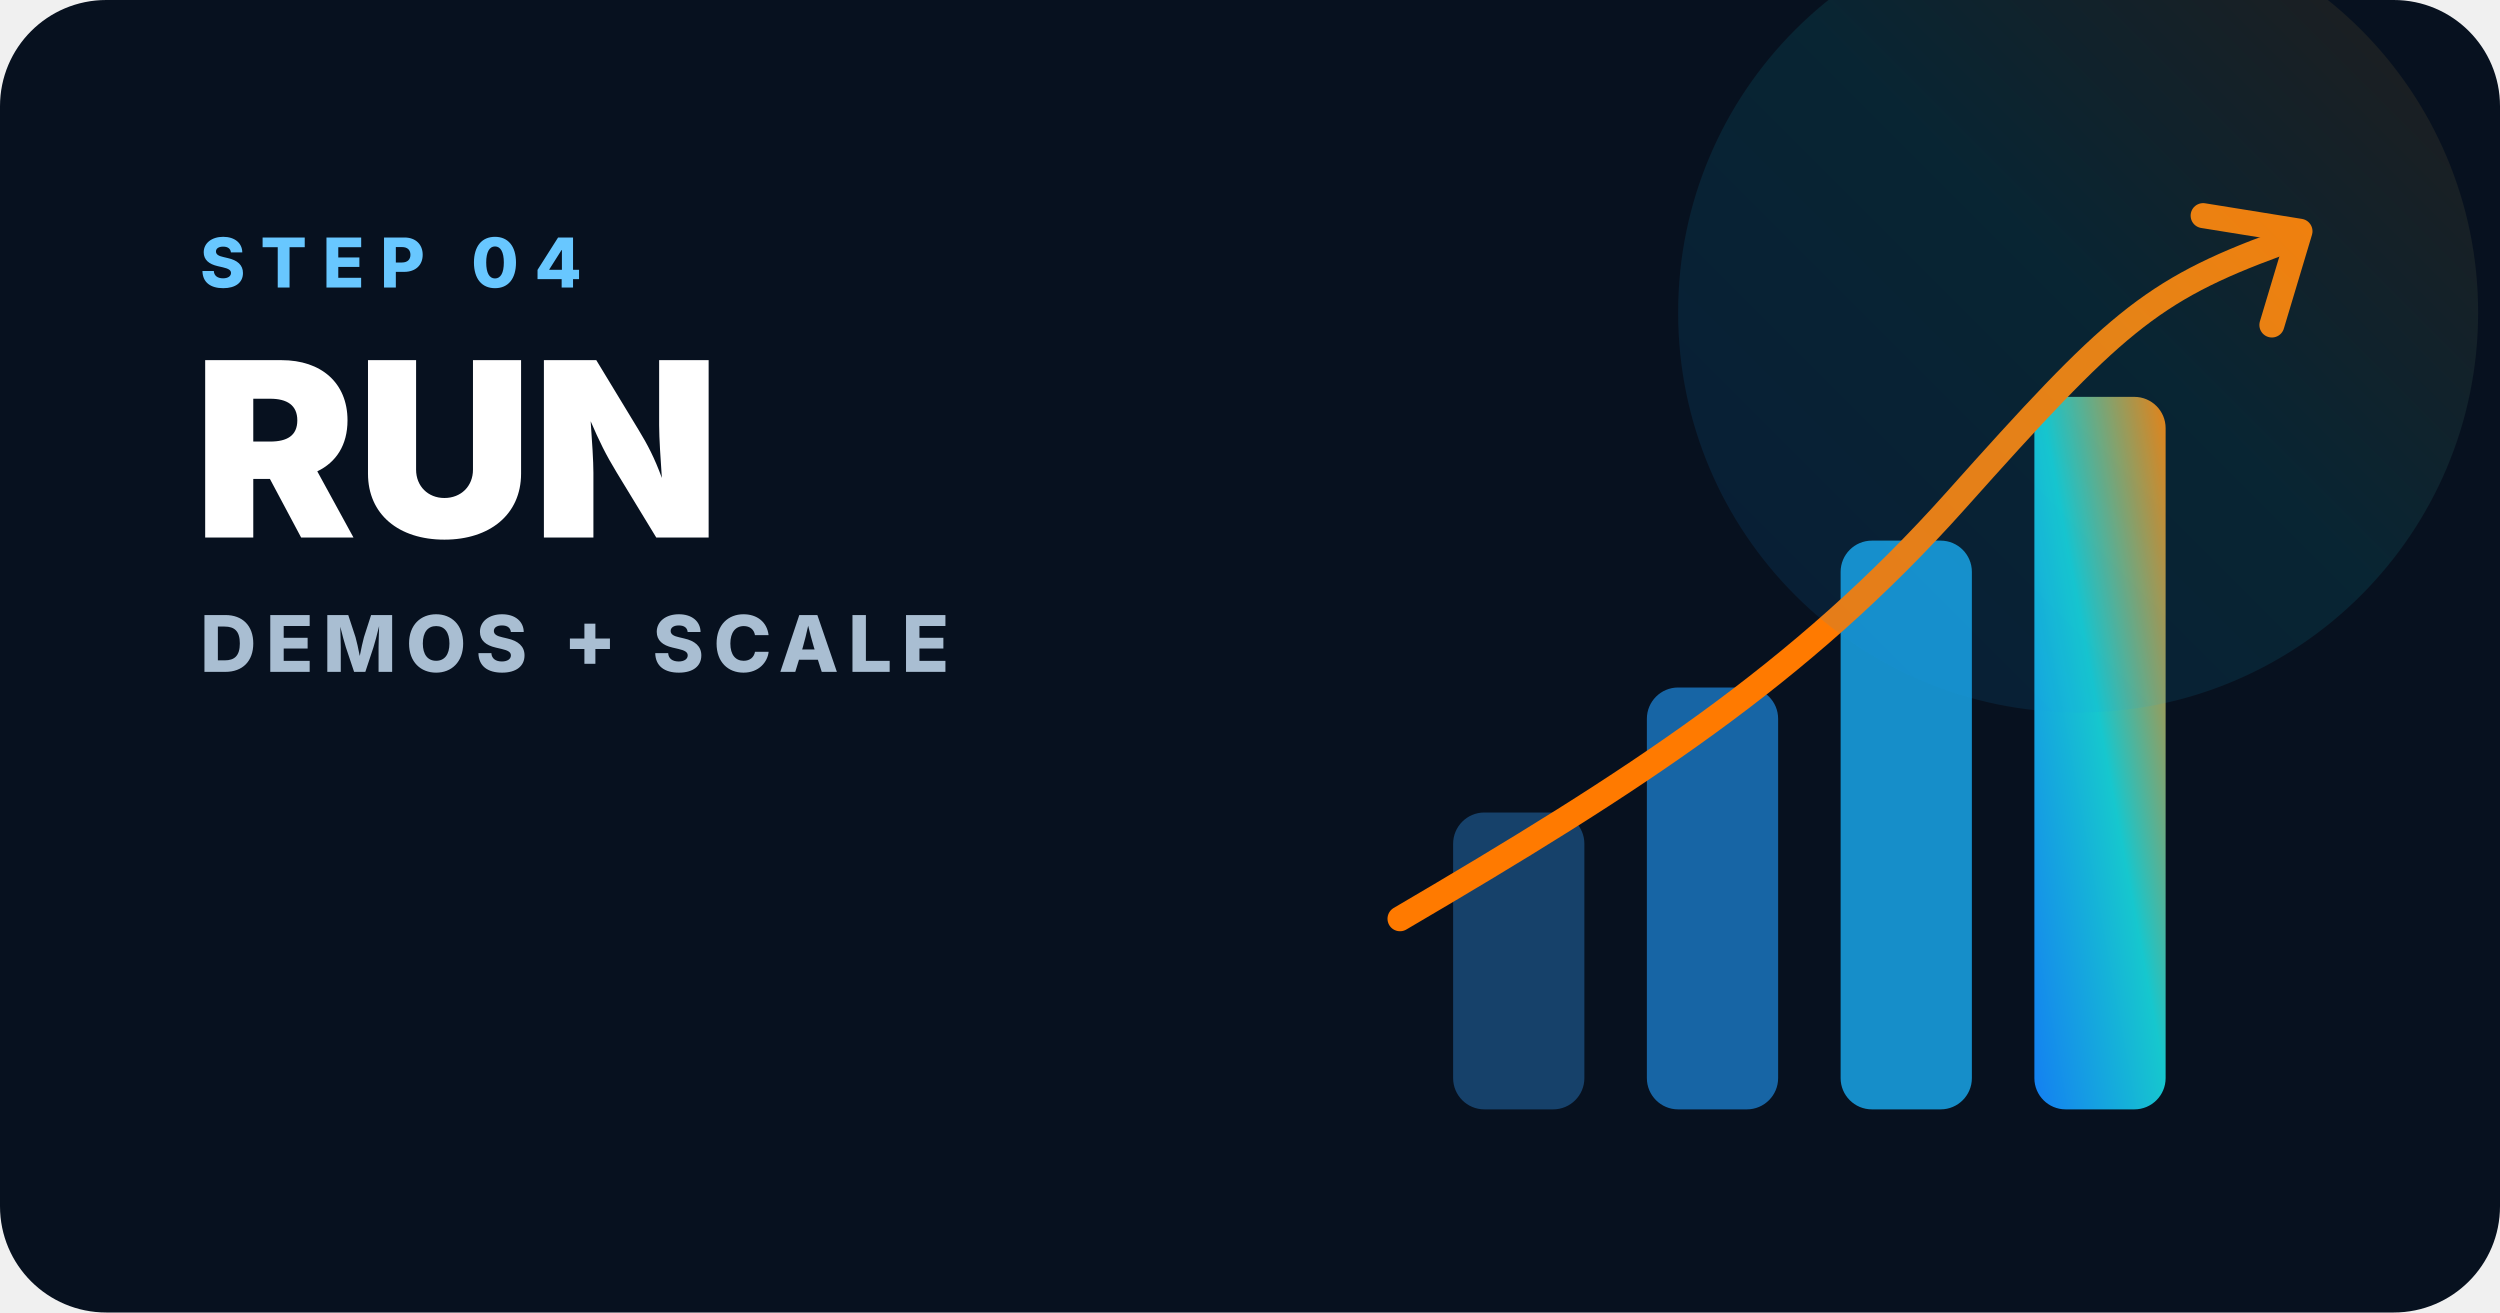
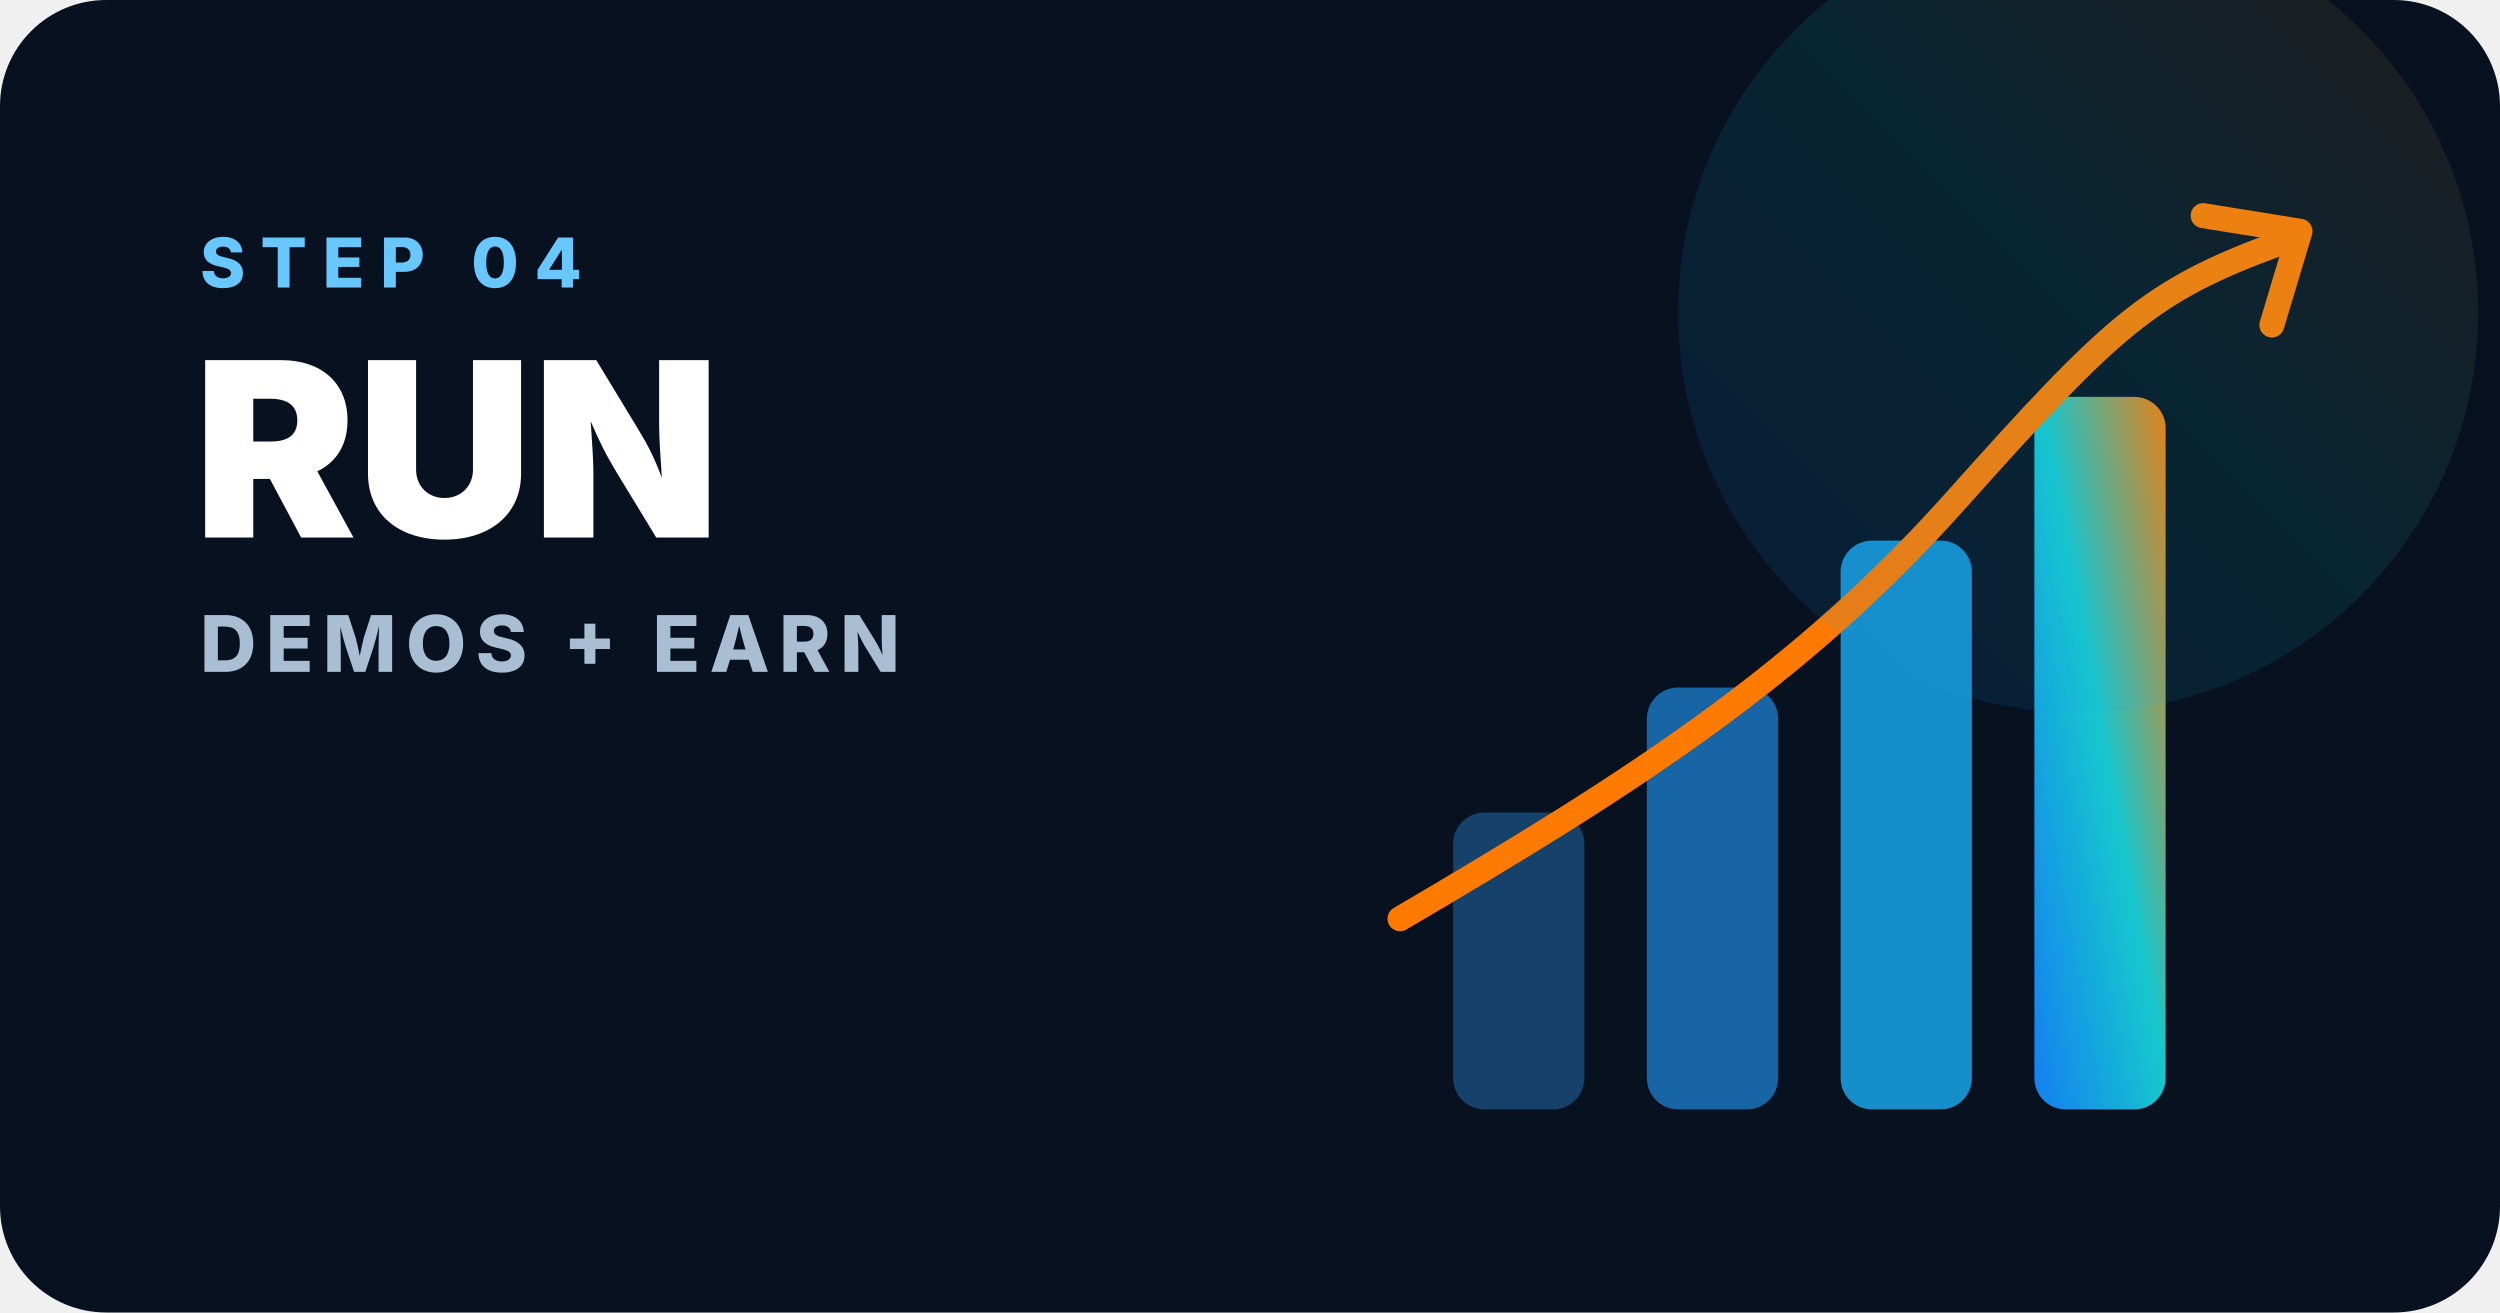
<svg xmlns="http://www.w3.org/2000/svg" viewBox="0 0 800 420" role="img" aria-labelledby="t d">
  <defs>
    <linearGradient id="g" x1="0" y1="1" x2="1" y2="0">
      <stop stop-color="#147ff2" />
      <stop offset=".52" stop-color="#16c7ce" />
      <stop offset="1" stop-color="#ff7a00" />
    </linearGradient>
  </defs>
  <rect width="800" height="420" rx="34" fill="#07111f" />
  <g transform="translate(465 115)">
    <rect x="0" y="145" width="42" height="95" rx="10" fill="#16416a" />
    <rect x="62" y="105" width="42" height="135" rx="10" fill="#1765a5" />
    <rect x="124" y="58" width="42" height="182" rx="10" fill="#168ec9" />
    <rect x="186" y="12" width="42" height="228" rx="10" fill="url(#g)" />
  </g>
  <path d="M448 294C523 250 576 216 626 160S688 93 729 78" fill="none" stroke="#ff7a00" stroke-width="8" stroke-linecap="round" />
  <path d="M705 69l31 5-9 30" fill="none" stroke="#ff7a00" stroke-width="8" stroke-linecap="round" stroke-linejoin="round" />
  <circle cx="665" cy="100" r="128" fill="url(#g)" opacity=".11" />
  <text x="64" y="92" font-family="Inter,Arial,sans-serif" font-size="22" font-weight="800" fill="#68c7ff" letter-spacing="5">STEP 04</text>
  <text x="62" y="172" font-family="Inter,Arial,sans-serif" font-size="78" font-weight="900" fill="#fff">RUN</text>
-   <text x="64" y="215" font-family="Inter,Arial,sans-serif" font-size="25" font-weight="800" fill="#a9bed2" letter-spacing="3">DEMOS + SCALE</text>
+   <text x="64" y="215" font-family="Inter,Arial,sans-serif" font-size="25" font-weight="800" fill="#a9bed2" letter-spacing="3">DEMOS + EARN</text>
</svg>
